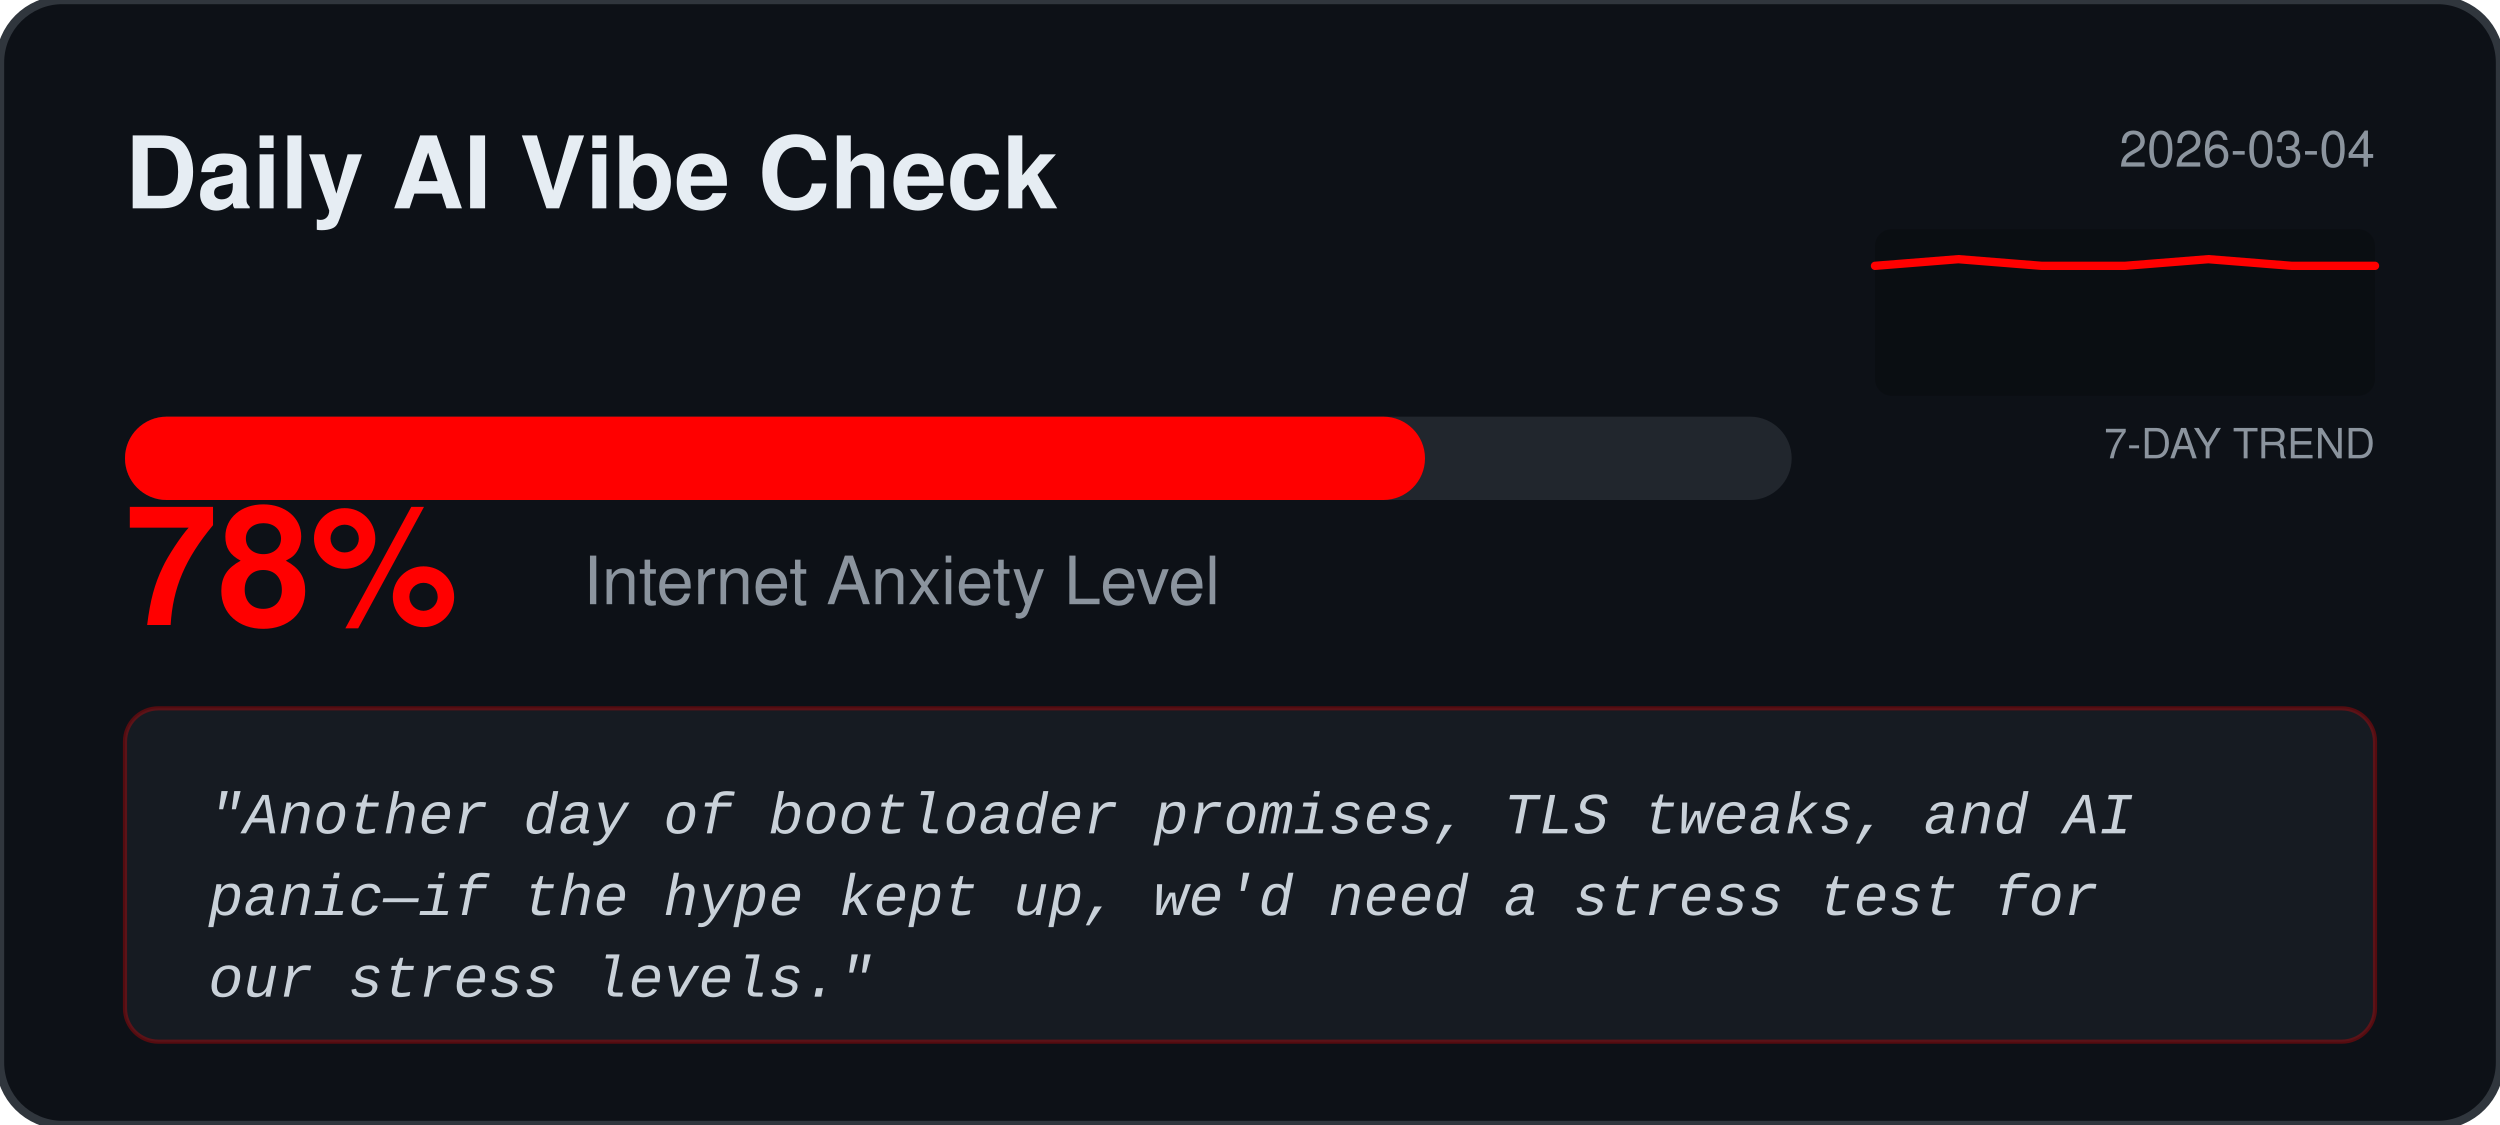
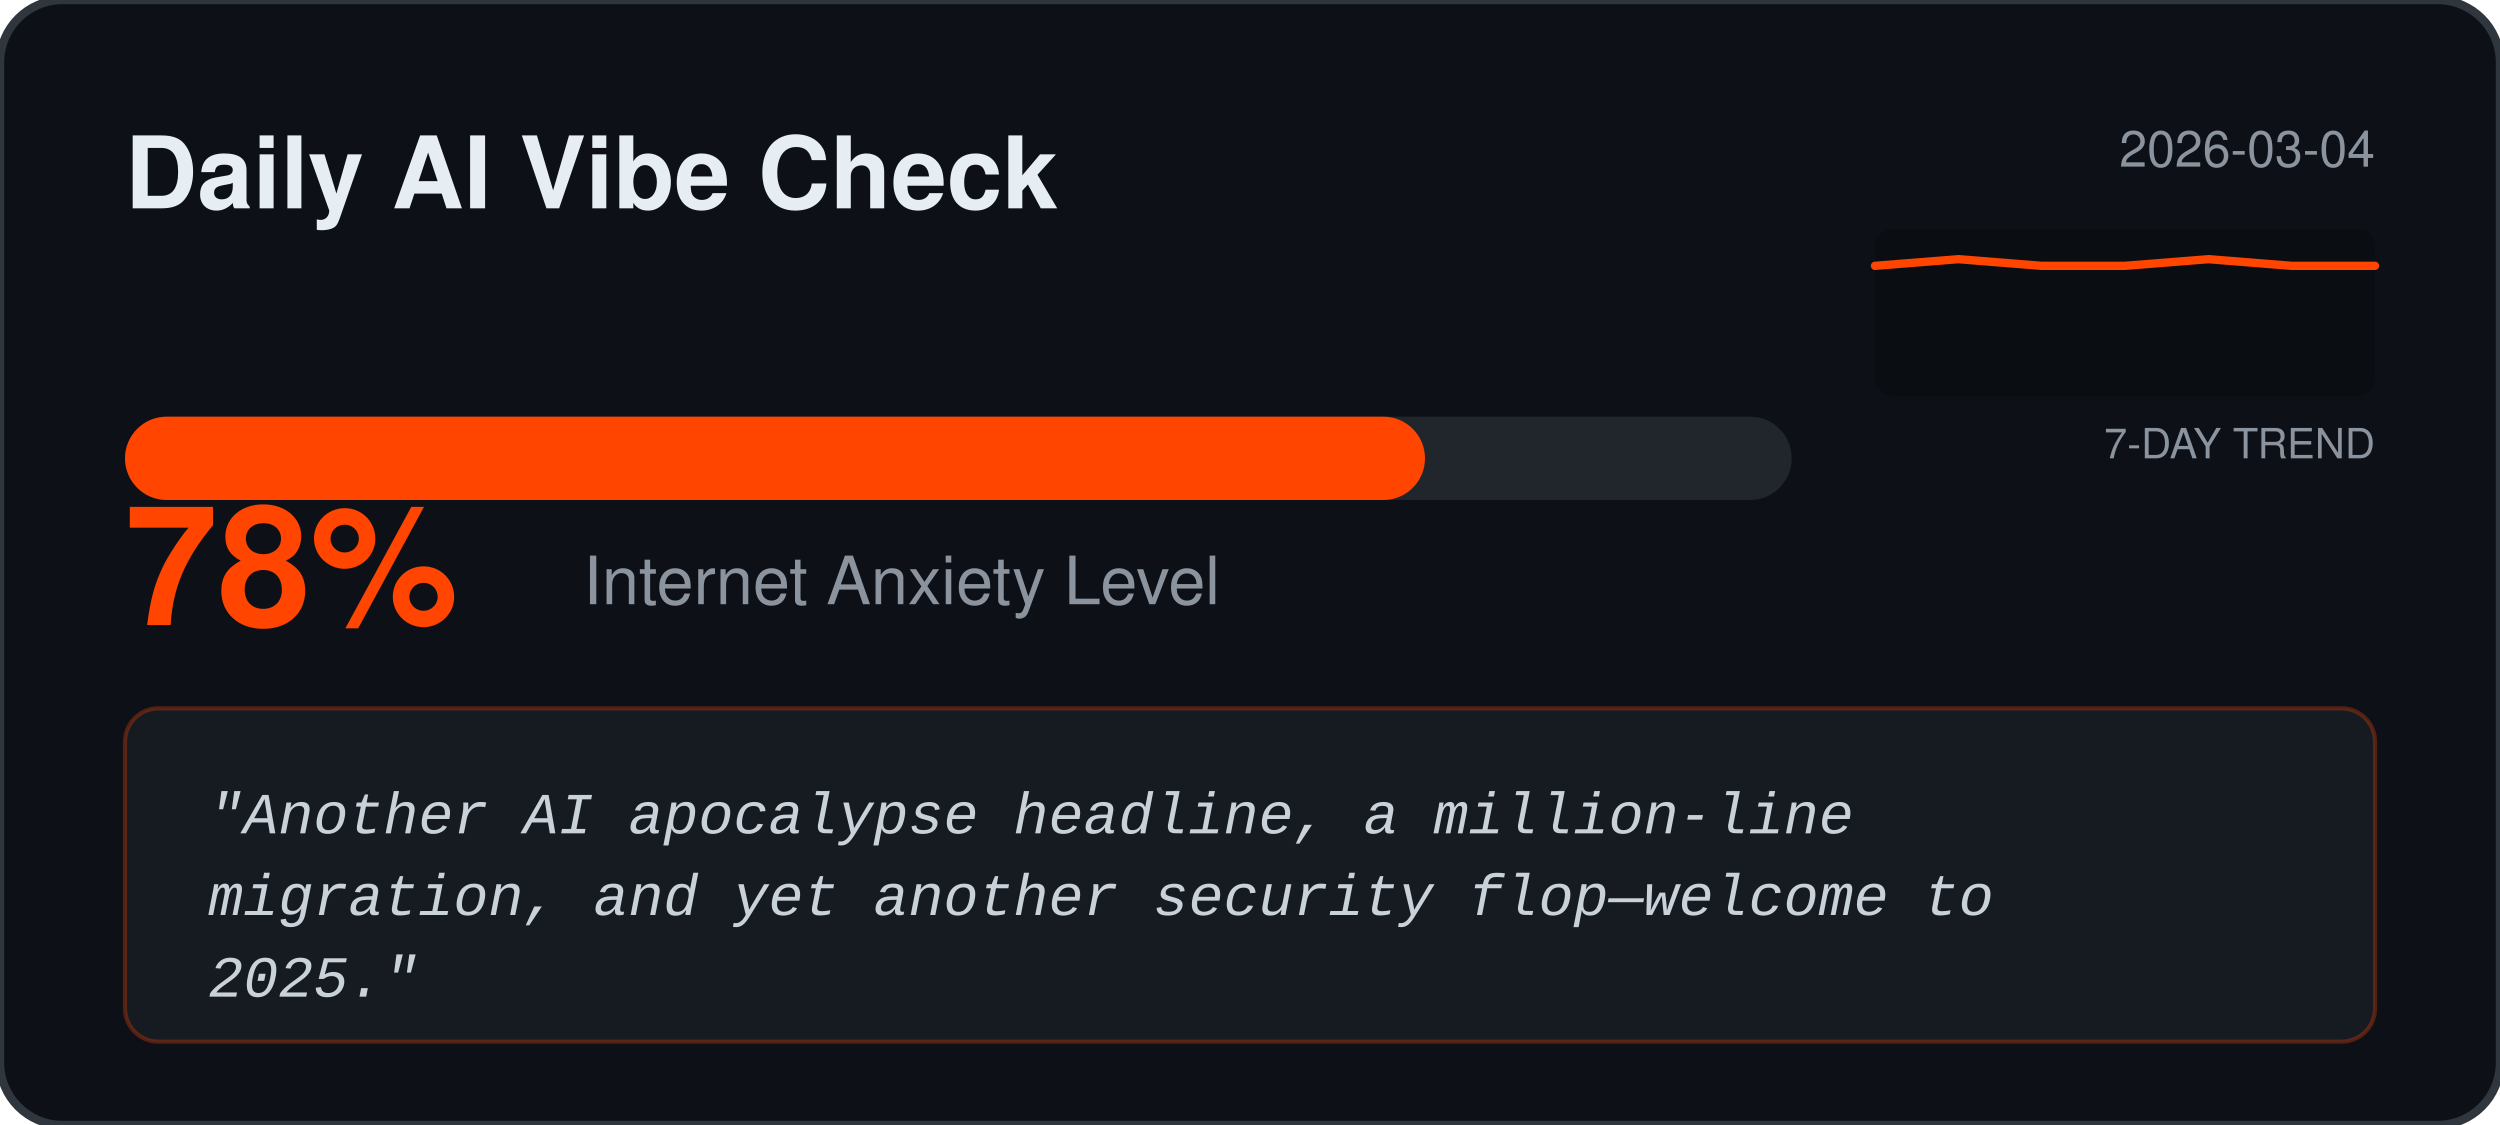
<svg xmlns="http://www.w3.org/2000/svg" width="600" height="270" viewBox="0 0 600 270" fill="none">
  <rect width="600" height="270" rx="15" fill="#0D1117" stroke="#30363D" stroke-width="2" />
  <text x="30" y="50" fill="#E6EDF3" font-family="Segoe UI, Helvetica, sans-serif" font-weight="bold" font-size="24">Daily AI Vibe Check</text>
  <text x="570" y="40" fill="#8B949E" font-family="Segoe UI, Helvetica, sans-serif" font-size="12" text-anchor="end">2026-03-04</text>
  <rect x="450" y="55" width="120" height="40" fill="#000000" fill-opacity="0.2" rx="4" />
  <text x="570" y="110" fill="#8B949E" font-family="Segoe UI, Helvetica, sans-serif" font-size="10" text-anchor="end">7-DAY TREND</text>
-   <polyline points="450.0,63.8 470.0,62.2 490.0,63.8 510.0,63.8 530.0,62.2 550.0,63.8 570.0,63.8" fill="none" stroke="#FF0000" stroke-width="2" stroke-linecap="round" stroke-linejoin="round" />
+   <polyline points="450.0,63.8 470.0,62.2 490.0,63.8 510.0,63.8 530.0,62.2 550.0,63.8 570.0,63.8" fill="none" stroke="#FF4500" stroke-width="2" stroke-linecap="round" stroke-linejoin="round" />
  <rect x="30" y="100" width="400" height="20" rx="10" fill="#21262D" />
-   <rect x="30" y="100" width="312.0" height="20" rx="10" fill="#FF0000" />
-   <text x="30" y="150" fill="#FF0000" font-family="Segoe UI, Helvetica, sans-serif" font-weight="bold" font-size="40">78%</text>
+   <rect x="30" y="100" width="312.0" height="20" rx="10" fill="#FF4500" />
+   <text x="30" y="150" fill="#FF4500" font-family="Segoe UI, Helvetica, sans-serif" font-weight="bold" font-size="40">78%</text>
  <text x="140" y="145" fill="#8B949E" font-family="Segoe UI, Helvetica, sans-serif" font-size="16">Internet Anxiety Level</text>
-   <rect x="30" y="170" width="540" height="80" rx="8" fill="#161B22" stroke="#FF0000" stroke-opacity="0.3" />
+   <rect x="30" y="170" width="540" height="80" rx="8" fill="#161B22" stroke="#FF4500" stroke-opacity="0.3" />
  <text x="50" y="200" fill="#C9D1D9" font-family="Courier New, monospace" font-size="14" font-style="italic">
-     <tspan x="50" dy="0">"Another day of bootloader promises, TLS tweaks, and AI</tspan>
-     <tspan x="50" dy="1.4em">panic—if the hype kept up, we'd need a stress test for</tspan>
-     <tspan x="50" dy="1.4em">our stress levels."</tspan>
+     <tspan x="50" dy="0">"Another AI apocalypse headline, a million‑line</tspan>
+     <tspan x="50" dy="1.4em">migration, and yet another security flop—welcome to</tspan>
+     <tspan x="50" dy="1.4em">2025."</tspan>
  </text>
</svg>
